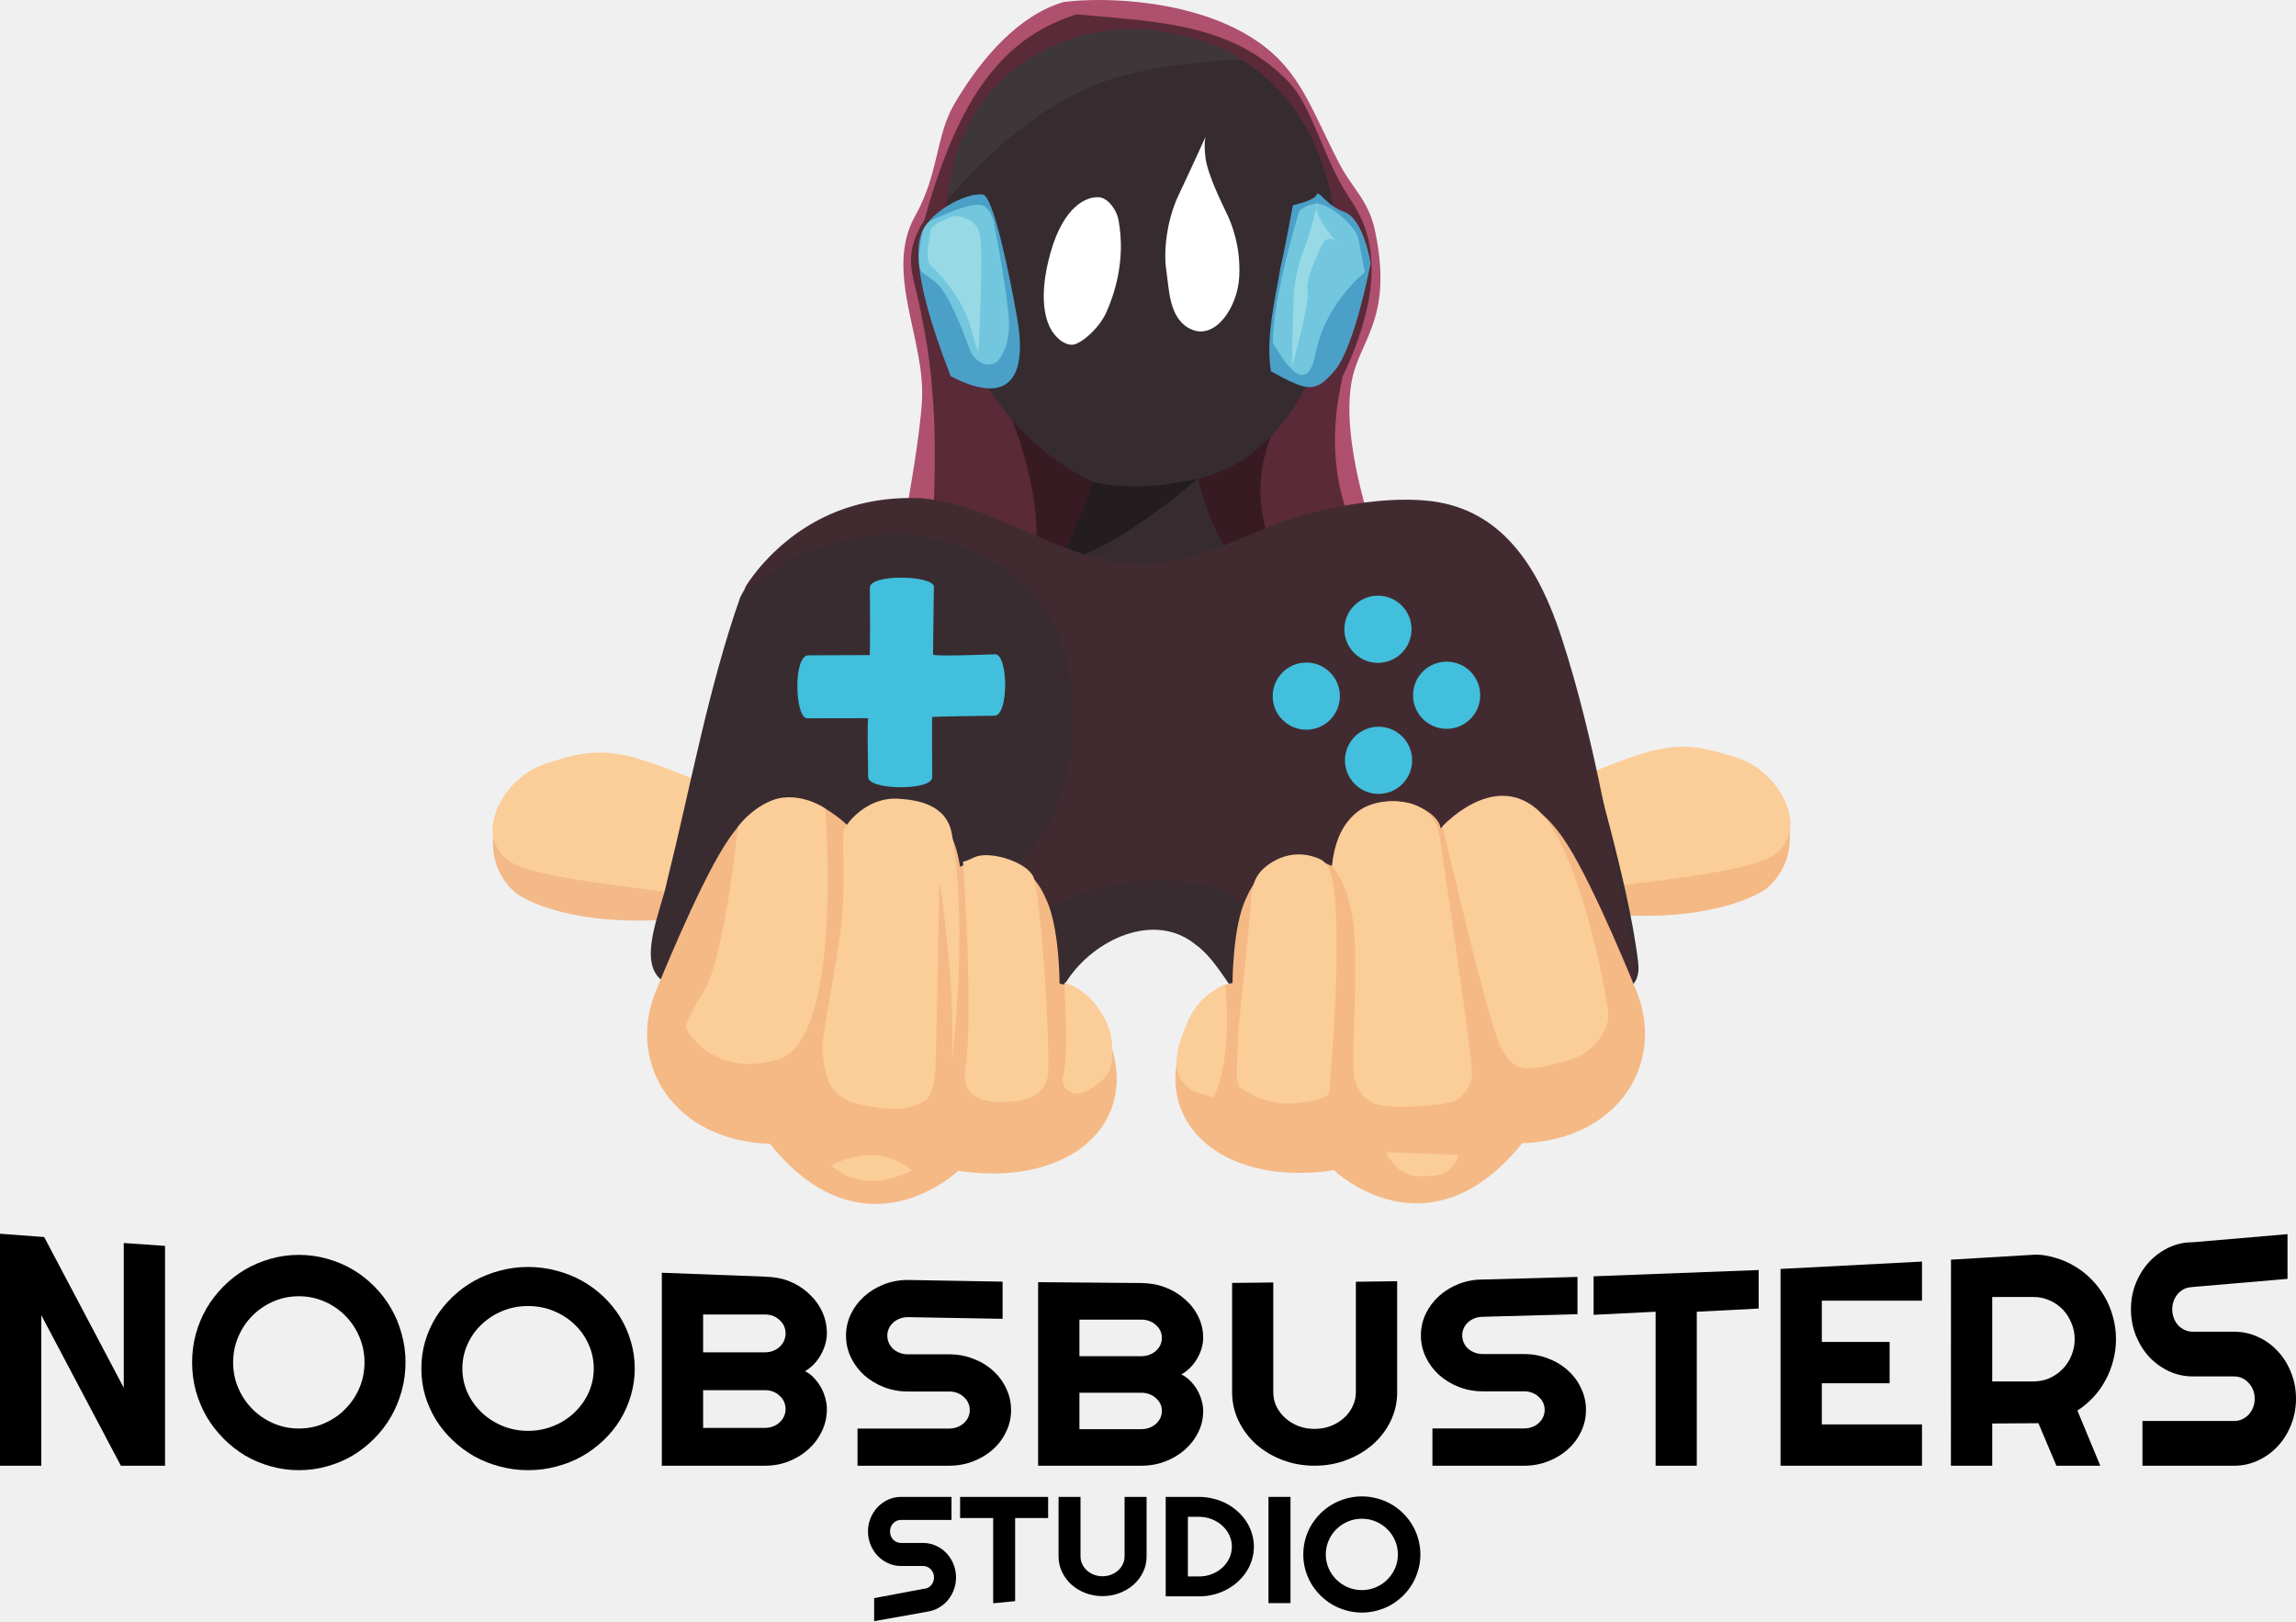
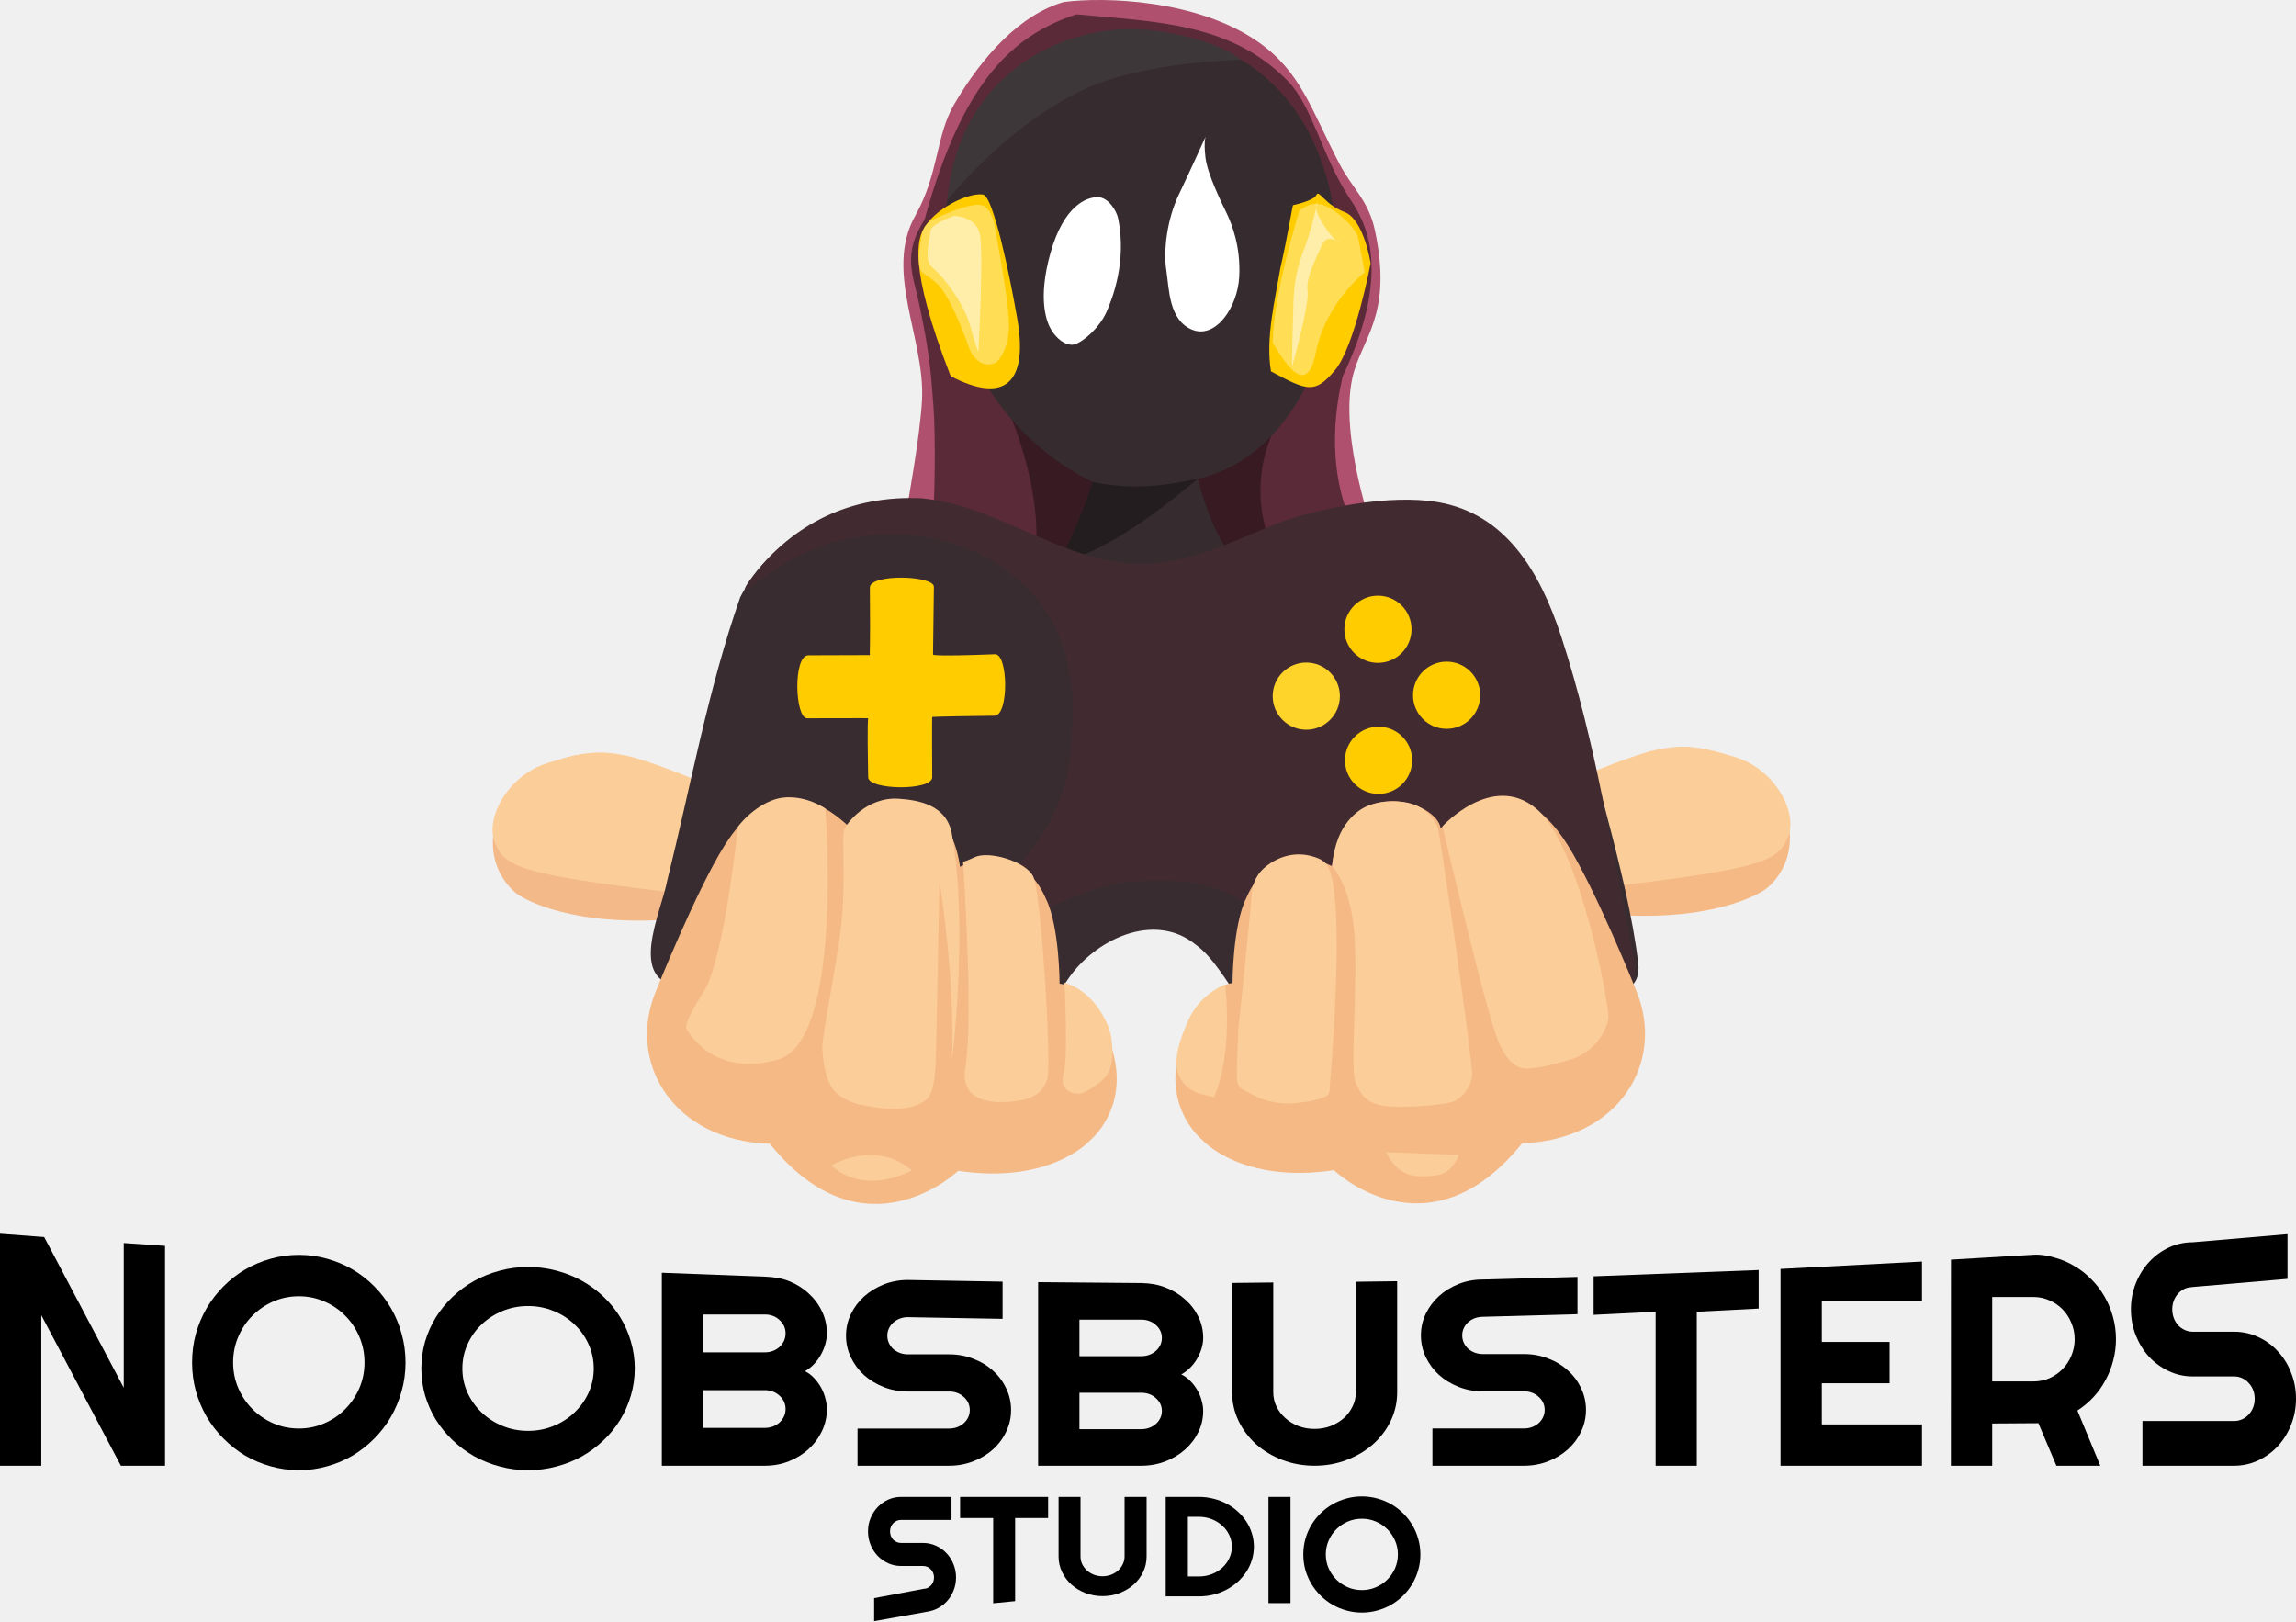
<svg xmlns="http://www.w3.org/2000/svg" xml:space="preserve" id="svg5" version="1.1" viewBox="-101 -249 329.799 232.851" height="232.851mm" width="329.799mm">
  <defs id="defs2">
    <rect x="398.255" y="412.737" width="941.33" height="264.297" id="rect3027" />
    <rect x="63.359" y="105.9" width="1435.529" height="249.815" id="rect2917" />
    <rect x="318.604" y="887.023" width="1522.421" height="398.255" id="rect452" />
  </defs>
  <g id="layer10" transform="translate(-95.70565,-71.60695)" style="display:inline">
    <g aria-label="STUDIO" transform="matrix(0.2645833,0,0,0.2645833,13.4737,-76.51705)" id="text3025" style="font-size:85.333px;font-family:Righteous;-inkscape-font-specification:Righteous;white-space:pre;shape-inside:url(#rect3027);fill:#000000;fill-opacity:1">
      <path d="m 400.298,450.067 c 0,-2.585 0.472,-5.009 1.417,-7.275 0.944,-2.265 2.222,-4.24 3.833,-5.924 1.639,-1.713 3.542,-3.064 5.708,-4.051 2.167,-0.987 4.486,-1.481 6.958,-1.481 h 27.417 v 12.502 h -27.417 c -0.833,0 -1.611,0.16 -2.333,0.479 -0.722,0.319 -1.361,0.77 -1.917,1.35 -0.528,0.552 -0.944,1.205 -1.25,1.96 -0.306,0.755 -0.458,1.568 -0.458,2.439 0,0.871 0.153,1.699 0.458,2.483 0.306,0.755 0.722,1.423 1.25,2.004 0.556,0.552 1.194,0.987 1.917,1.307 0.722,0.319 1.5,0.479 2.333,0.479 h 11.958 c 2.472,0 4.792,0.494 6.958,1.481 2.194,0.958 4.097,2.294 5.708,4.008 1.639,1.684 2.917,3.674 3.833,5.968 0.944,2.265 1.417,4.69 1.417,7.275 0,2.585 -0.472,5.009 -1.417,7.275 -0.917,2.265 -2.194,4.254 -3.833,5.968 -1.611,1.684 -3.514,3.02 -5.708,4.008 -2.167,0.987 -4.524,1.328 -6.958,1.761 l -26.542,4.72 V 486.3 l 26.542,-5 c 0.819,-0.154 1.611,-0.16 2.333,-0.479 0.722,-0.319 1.347,-0.755 1.875,-1.307 0.556,-0.581 0.986,-1.249 1.292,-2.004 0.306,-0.755 0.458,-1.568 0.458,-2.439 0,-0.871 -0.153,-1.684 -0.458,-2.439 -0.306,-0.755 -0.736,-1.408 -1.292,-1.96 -0.528,-0.581 -1.153,-1.031 -1.875,-1.35 -0.722,-0.319 -1.5,-0.479 -2.333,-0.479 h -11.958 c -2.472,0 -4.792,-0.494 -6.958,-1.481 -2.167,-0.987 -4.069,-2.323 -5.708,-4.008 -1.611,-1.713 -2.889,-3.703 -3.833,-5.968 -0.944,-2.294 -1.417,-4.734 -1.417,-7.318 z" id="path3037" style="fill:#000000;fill-opacity:1;stroke-width:1.022" />
      <path d="m 480.172,487.926 -11.917,1.16 V 442.814 H 450.298 v -11.478 h 47.792 v 11.478 h -17.917 z" id="path3039" style="fill:#000000;fill-opacity:1;stroke-width:0.98" />
      <path d="m 551.547,463.678 q 0,4.47 -1.875,8.414 -1.875,3.907 -5.125,6.837 -3.25,2.892 -7.625,4.583 -4.333,1.69 -9.292,1.69 -4.958,0 -9.333,-1.69 -4.333,-1.69 -7.583,-4.583 -3.208,-2.93 -5.083,-6.837 -1.875,-3.944 -1.875,-8.414 v -32.343 h 11.917 v 32.343 q 0,2.216 0.917,4.17 0.958,1.953 2.583,3.418 1.625,1.465 3.792,2.329 2.208,0.826 4.667,0.826 2.458,0 4.625,-0.826 2.208,-0.864 3.833,-2.329 1.625,-1.465 2.542,-3.418 0.958,-1.953 0.958,-4.17 v -32.343 h 11.958 z" id="path3041" style="fill:#000000;fill-opacity:1;stroke-width:0.949" />
      <path d="m 609.797,458.339 q 0,3.728 -1.083,7.193 -1.042,3.427 -3,6.44 -1.958,2.975 -4.667,5.461 -2.708,2.448 -6.042,4.218 -3.333,1.77 -7.167,2.749 -3.792,0.942 -7.917,0.942 h -18 v -54.006 h 18 q 4.125,0 7.917,0.979 3.833,0.942 7.167,2.712 3.333,1.77 6.042,4.256 2.708,2.448 4.667,5.461 1.958,2.975 3,6.44 1.083,3.427 1.083,7.156 z m -11.958,0 q 0,-3.352 -1.417,-6.289 -1.375,-2.938 -3.833,-5.122 -2.417,-2.222 -5.708,-3.502 -3.25,-1.28 -6.958,-1.28 h -5.958 v 32.388 h 5.958 q 3.708,0 6.958,-1.243 3.292,-1.28 5.708,-3.465 2.458,-2.222 3.833,-5.16 1.417,-2.975 1.417,-6.327 z" id="path3043" style="fill:#000000;fill-opacity:1;stroke-width:0.951" />
      <path d="M 629.672,489.006 H 617.714 v -57.67 h 11.958 z" id="path3045" style="fill:#000000;fill-opacity:1;stroke-width:0.982" />
      <path d="m 700.184,462.58 q 0,4.338 -1.157,8.378 -1.114,3.998 -3.172,7.528 -2.057,3.487 -4.972,6.379 -2.915,2.892 -6.429,4.976 -3.515,2.041 -7.587,3.147 -4.072,1.148 -8.444,1.148 -4.372,0 -8.444,-1.148 -4.029,-1.106 -7.587,-3.147 -3.515,-2.084 -6.429,-4.976 -2.915,-2.892 -5.015,-6.379 -2.057,-3.53 -3.215,-7.528 -1.114,-4.04 -1.114,-8.378 0,-4.338 1.114,-8.378 1.157,-4.04 3.215,-7.528 2.1,-3.487 5.015,-6.379 2.915,-2.892 6.429,-4.933 3.558,-2.041 7.587,-3.147 4.072,-1.148 8.444,-1.148 4.372,0 8.444,1.148 4.072,1.106 7.587,3.147 3.515,2.041 6.429,4.933 2.915,2.892 4.972,6.379 2.057,3.487 3.172,7.528 1.157,4.04 1.157,8.378 z m -12.216,0 q 0,-3.998 -1.543,-7.528 -1.543,-3.573 -4.201,-6.167 -2.615,-2.637 -6.215,-4.168 -3.558,-1.531 -7.587,-1.531 -4.072,0 -7.63,1.531 -3.558,1.531 -6.215,4.168 -2.657,2.594 -4.201,6.167 -1.543,3.53 -1.543,7.528 0,3.998 1.543,7.528 1.543,3.487 4.201,6.124 2.657,2.637 6.215,4.168 3.558,1.531 7.63,1.531 4.029,0 7.587,-1.531 3.6,-1.531 6.215,-4.168 2.657,-2.637 4.201,-6.124 1.543,-3.53 1.543,-7.528 z" id="path3047" style="fill:#000000;fill-opacity:1;stroke-width:1.025" />
    </g>
    <g id="layer12" style="display:inline" />
    <g id="layer8" style="display:inline" transform="translate(26.82188,31.85099)">
      <g aria-label="NOOBSBUSTERS" transform="matrix(0.2645833,0,0,0.2645833,-51.62926,-65.60923)" id="text2915" style="font-size:160px;font-family:Righteous;-inkscape-font-specification:Righteous;white-space:pre;shape-inside:url(#rect2917);fill:#000000;fill-opacity:1">
        <path d="M 163.359,252.806 H 139.375 l -43.203,-81.719 v 81.719 H 73.75 V 126.868 l 23.984,1.8 43.203,81.806 v -78.566 l 22.422,1.56 z" id="path2989" style="fill:#000000;fill-opacity:1;stroke-width:1.053" />
        <path d="m 293.906,196.749 q 0,8.039 -2.109,15.526 -2.031,7.408 -5.781,13.95 -3.75,6.463 -9.062,11.822 -5.312,5.359 -11.719,9.221 -6.406,3.783 -13.828,5.832 -7.422,2.128 -15.391,2.128 -7.969,0 -15.391,-2.128 -7.344,-2.049 -13.828,-5.832 -6.406,-3.862 -11.719,-9.221 -5.312,-5.359 -9.141,-11.822 -3.75,-6.541 -5.859,-13.95 -2.031,-7.487 -2.031,-15.526 0,-8.039 2.031,-15.526 2.109,-7.487 5.859,-13.95 3.828,-6.463 9.141,-11.822 5.312,-5.359 11.719,-9.142 6.484,-3.783 13.828,-5.832 7.422,-2.128 15.391,-2.128 7.969,0 15.391,2.128 7.422,2.049 13.828,5.832 6.406,3.783 11.719,9.142 5.312,5.359 9.062,11.822 3.75,6.463 5.781,13.95 2.109,7.487 2.109,15.526 z m -22.266,0 q 0,-7.408 -2.812,-13.95 -2.812,-6.62 -7.656,-11.428 -4.766,-4.886 -11.328,-7.724 -6.484,-2.837 -13.828,-2.837 -7.422,0 -13.906,2.837 -6.484,2.837 -11.328,7.724 -4.844,4.808 -7.656,11.428 -2.812,6.541 -2.812,13.95 0,7.408 2.812,13.95 2.812,6.463 7.656,11.349 4.844,4.886 11.328,7.724 6.484,2.837 13.906,2.837 7.344,0 13.828,-2.837 6.562,-2.837 11.328,-7.724 4.844,-4.886 7.656,-11.349 2.812,-6.541 2.812,-13.95 z" id="path2991" style="fill:#000000;fill-opacity:1;stroke-width:1.004" />
        <path d="m 418.359,200.033 q 0,7.587 -2.109,14.654 -2.031,6.992 -5.781,13.166 -3.75,6.1 -9.062,11.158 -5.312,5.058 -11.719,8.703 -6.406,3.571 -13.828,5.505 -7.422,2.008 -15.391,2.008 -7.969,0 -15.391,-2.008 -7.344,-1.934 -13.828,-5.505 -6.406,-3.645 -11.719,-8.703 -5.312,-5.058 -9.141,-11.158 -3.75,-6.174 -5.859,-13.166 Q 302.5,207.62 302.5,200.033 q 0,-7.587 2.031,-14.654 2.109,-7.067 5.859,-13.166 3.828,-6.1 9.141,-11.158 5.312,-5.058 11.719,-8.629 6.484,-3.571 13.828,-5.505 7.422,-2.008 15.391,-2.008 7.969,0 15.391,2.008 7.422,1.934 13.828,5.505 6.406,3.571 11.719,8.629 5.312,5.058 9.062,11.158 3.75,6.1 5.781,13.166 2.109,7.067 2.109,14.654 z m -22.266,0 q 0,-6.992 -2.812,-13.166 -2.812,-6.248 -7.656,-10.786 -4.766,-4.612 -11.328,-7.29 -6.484,-2.678 -13.828,-2.678 -7.422,0 -13.906,2.678 -6.484,2.678 -11.328,7.29 -4.844,4.538 -7.656,10.786 -2.812,6.174 -2.812,13.166 0,6.992 2.812,13.166 2.812,6.1 7.656,10.712 4.844,4.612 11.328,7.29 6.484,2.678 13.906,2.678 7.344,0 13.828,-2.678 6.562,-2.678 11.328,-7.29 4.844,-4.612 7.656,-10.712 2.812,-6.174 2.812,-13.166 z" id="path2993" style="fill:#000000;fill-opacity:1;stroke-width:0.976" />
        <path d="m 522.656,222.028 c 0,4.247 -0.885,8.231 -2.656,11.953 -1.771,3.722 -4.193,6.991 -7.266,9.806 -3.021,2.768 -6.562,4.963 -10.625,6.585 -4.062,1.622 -8.411,2.434 -13.047,2.434 H 433.047 V 148.045 l 56.016,2.12 c 4.632,0.175 8.984,0.811 13.047,2.434 4.062,1.622 7.604,3.841 10.625,6.657 3.073,2.768 5.495,6.012 7.266,9.734 1.771,3.722 2.656,7.706 2.656,11.953 0,1.909 -0.286,3.865 -0.859,5.869 -0.573,2.004 -1.38,3.937 -2.422,5.798 -1.042,1.861 -2.292,3.555 -3.75,5.082 -1.458,1.527 -3.073,2.791 -4.844,3.794 1.823,0.907 3.464,2.147 4.922,3.722 1.458,1.527 2.708,3.221 3.75,5.082 1.042,1.861 1.823,3.817 2.344,5.869 0.573,2.004 0.859,3.961 0.859,5.869 z m -67.188,10.235 h 33.594 c 1.562,0 3.021,-0.262 4.375,-0.787 1.354,-0.525 2.526,-1.241 3.516,-2.147 1.042,-0.954 1.849,-2.052 2.422,-3.293 0.573,-1.241 0.859,-2.577 0.859,-4.008 0,-1.432 -0.286,-2.768 -0.859,-4.008 -0.573,-1.241 -1.38,-2.314 -2.422,-3.221 -0.99,-0.954 -2.161,-1.694 -3.516,-2.219 -1.354,-0.525 -2.812,-0.787 -4.375,-0.787 h -33.594 z m 0,-41.013 h 33.594 c 1.562,0 3.021,-0.262 4.375,-0.787 1.354,-0.525 2.526,-1.241 3.516,-2.147 1.042,-0.954 1.849,-2.052 2.422,-3.293 0.573,-1.288 0.859,-2.648 0.859,-4.08 0,-1.432 -0.286,-2.768 -0.859,-4.008 -0.573,-1.241 -1.38,-2.314 -2.422,-3.221 -0.99,-0.954 -2.161,-1.694 -3.516,-2.219 -1.354,-0.525 -2.812,-0.787 -4.375,-0.787 h -33.594 z" id="path2995" style="fill:#000000;fill-opacity:1;stroke-width:0.957" />
        <path d="m 533.047,182.21 c 0,-4.172 0.885,-8.086 2.656,-11.742 1.771,-3.656 4.167,-6.844 7.188,-9.563 3.073,-2.766 6.641,-4.945 10.703,-6.539 4.062,-1.594 8.411,-2.391 13.047,-2.391 l 51.406,0.905 v 20.18 l -51.406,-0.905 c -1.562,-0.028 -3.021,0.258 -4.375,0.773 -1.354,0.516 -2.552,1.242 -3.594,2.18 -0.99,0.891 -1.771,1.945 -2.344,3.164 -0.573,1.219 -0.859,2.531 -0.859,3.938 0,1.406 0.286,2.742 0.859,4.008 0.573,1.219 1.354,2.297 2.344,3.234 1.042,0.891 2.24,1.594 3.594,2.109 1.354,0.516 2.812,0.773 4.375,0.773 h 22.422 c 4.635,0 8.984,0.797 13.047,2.391 4.115,1.547 7.682,3.703 10.703,6.469 3.073,2.719 5.469,5.93 7.188,9.633 1.771,3.656 2.656,7.571 2.656,11.742 0,4.172 -0.885,8.086 -2.656,11.743 -1.719,3.656 -4.115,6.867 -7.188,9.633 -3.021,2.719 -6.589,4.875 -10.703,6.469 -4.062,1.594 -8.411,2.391 -13.047,2.391 h -49.766 v -20.18 h 49.766 c 1.562,0 3.021,-0.258 4.375,-0.773 1.354,-0.516 2.526,-1.219 3.516,-2.109 1.042,-0.938 1.849,-2.016 2.422,-3.234 0.573,-1.219 0.859,-2.531 0.859,-3.938 0,-1.406 -0.286,-2.719 -0.859,-3.938 -0.573,-1.219 -1.38,-2.273 -2.422,-3.164 -0.99,-0.938 -2.161,-1.664 -3.516,-2.18 -1.354,-0.516 -2.812,-0.773 -4.375,-0.773 h -22.422 c -4.635,0 -8.984,-0.797 -13.047,-2.391 -4.062,-1.594 -7.63,-3.75 -10.703,-6.469 -3.021,-2.766 -5.417,-5.977 -7.188,-9.633 -1.771,-3.703 -2.656,-7.641 -2.656,-11.813 z" id="path2997" style="fill:#000000;fill-opacity:1;stroke-width:0.949" />
        <path d="m 726.953,223.074 c 0,4.102 -0.885,7.951 -2.656,11.547 -1.771,3.595 -4.193,6.753 -7.266,9.473 -3.021,2.674 -6.562,4.794 -10.625,6.361 -4.062,1.567 -8.411,2.351 -13.047,2.351 h -56.016 v -99.631 l 56.016,0.48 c 4.635,0.04 8.984,0.784 13.047,2.351 4.062,1.567 7.604,3.711 10.625,6.43 3.073,2.674 5.495,5.808 7.266,9.403 1.771,3.595 2.656,7.444 2.656,11.547 0,1.844 -0.286,3.734 -0.859,5.67 -0.573,1.936 -1.38,3.803 -2.422,5.601 -1.042,1.798 -2.292,3.434 -3.75,4.909 -1.458,1.475 -3.073,2.697 -4.844,3.665 1.823,0.876 3.464,2.074 4.922,3.595 1.458,1.475 2.708,3.111 3.75,4.909 1.042,1.798 1.823,3.688 2.344,5.67 0.573,1.936 0.859,3.826 0.859,5.67 z m -67.188,9.887 h 33.594 c 1.562,0 3.021,-0.254 4.375,-0.761 1.354,-0.507 2.526,-1.198 3.516,-2.074 1.042,-0.922 1.849,-1.982 2.422,-3.181 0.573,-1.198 0.859,-2.489 0.859,-3.872 0,-1.383 -0.286,-2.674 -0.859,-3.872 -0.573,-1.198 -1.38,-2.236 -2.422,-3.111 -0.99,-0.922 -2.161,-1.636 -3.516,-2.143 -1.354,-0.507 -2.812,-0.761 -4.375,-0.761 h -33.594 z m 0,-39.619 h 33.594 c 1.562,0 3.021,-0.254 4.375,-0.761 1.354,-0.507 2.526,-1.198 3.516,-2.074 1.042,-0.922 1.849,-1.982 2.422,-3.181 0.573,-1.245 0.859,-2.558 0.859,-3.941 0,-1.383 -0.286,-2.674 -0.859,-3.872 -0.573,-1.198 -1.38,-2.236 -2.422,-3.111 -0.99,-0.922 -2.161,-1.636 -3.516,-2.143 -1.354,-0.507 -2.812,-0.761 -4.375,-0.761 h -33.594 z" id="path2999" style="fill:#000000;fill-opacity:1;stroke-width:0.941" />
        <path d="m 832.266,212.899 c 0,5.525 -1.172,10.725 -3.516,15.6 -2.344,4.829 -5.547,9.054 -9.609,12.675 -4.062,3.575 -8.828,6.407 -14.297,8.497 -5.417,2.089 -11.224,3.134 -17.422,3.134 -6.198,0 -12.031,-1.045 -17.5,-3.134 -5.417,-2.089 -10.156,-4.922 -14.219,-8.497 -4.01,-3.622 -7.188,-7.847 -9.531,-12.675 -2.344,-4.875 -3.516,-10.075 -3.516,-15.6 V 153.575 L 765,153.335 v 59.564 c 0,2.739 0.573,5.316 1.719,7.731 1.198,2.414 2.812,4.527 4.844,6.338 2.031,1.811 4.401,3.25 7.109,4.318 2.76,1.021 5.677,1.532 8.75,1.532 3.073,0 5.964,-0.511 8.672,-1.532 2.76,-1.068 5.156,-2.507 7.188,-4.318 2.031,-1.811 3.62,-3.923 4.766,-6.338 1.198,-2.414 1.797,-4.991 1.797,-7.731 v -59.964 l 22.422,-0.283 z" id="path3001" style="fill:#000000;fill-opacity:1;stroke-width:0.944" />
        <path d="m 845.156,182.038 c 0,-4.182 0.885,-8.106 2.656,-11.771 1.771,-3.665 4.167,-6.861 7.188,-9.586 3.073,-2.772 6.641,-4.957 10.703,-6.555 4.062,-1.598 8.411,-2.397 13.047,-2.397 l 51.406,-1.414 v 20.229 L 878.75,171.959 c -1.562,0.043 -3.021,0.258 -4.375,0.775 -1.354,0.517 -2.552,1.245 -3.594,2.185 -0.99,0.893 -1.771,1.95 -2.344,3.172 -0.573,1.222 -0.859,2.537 -0.859,3.947 0,1.41 0.286,2.749 0.859,4.018 0.573,1.222 1.354,2.303 2.344,3.242 1.042,0.893 2.24,1.598 3.594,2.115 1.354,0.517 2.812,0.775 4.375,0.775 h 22.422 c 4.635,0 8.984,0.799 13.047,2.397 4.115,1.551 7.682,3.712 10.703,6.485 3.073,2.725 5.469,5.944 7.188,9.656 1.771,3.665 2.656,7.589 2.656,11.771 0,4.182 -0.885,8.106 -2.656,11.771 -1.719,3.665 -4.115,6.884 -7.188,9.656 -3.021,2.725 -6.589,4.887 -10.703,6.485 -4.062,1.598 -8.411,2.396 -13.047,2.396 h -49.766 v -20.229 h 49.766 c 1.562,0 3.021,-0.258 4.375,-0.775 1.354,-0.517 2.526,-1.222 3.516,-2.115 1.042,-0.94 1.849,-2.021 2.422,-3.242 0.573,-1.222 0.859,-2.537 0.859,-3.947 0,-1.41 -0.286,-2.725 -0.859,-3.947 -0.573,-1.222 -1.38,-2.279 -2.422,-3.172 -0.99,-0.94 -2.161,-1.668 -3.516,-2.185 -1.354,-0.517 -2.812,-0.775 -4.375,-0.775 H 878.75 c -4.635,0 -8.984,-0.799 -13.047,-2.396 -4.062,-1.598 -7.63,-3.759 -10.703,-6.485 -3.021,-2.772 -5.417,-5.991 -7.188,-9.656 -1.771,-3.712 -2.656,-7.659 -2.656,-11.842 z" id="path3003" style="fill:#000000;fill-opacity:1;stroke-width:0.95" />
        <path d="m 994.922,252.806 h -22.344 v -83.594 l -33.672,1.68 v -20.917 l 89.609,-3.4 v 20.917 l -33.594,1.72 z" id="path3005" style="fill:#000000;fill-opacity:1;stroke-width:0.966" />
        <path d="m 1117.188,252.806 h -76.797 V 145.979 l 76.797,-4.004 v 21.222 h -54.375 v 22.422 h 36.797 V 208.04 h -36.797 v 22.344 h 54.375 z" id="path3007" style="fill:#000000;fill-opacity:1" />
        <path d="m 1155.312,161.205 v 45.84 h 22.422 c 3.073,0 5.964,-0.586 8.672,-1.757 2.708,-1.225 5.078,-2.875 7.109,-4.951 2.031,-2.076 3.62,-4.499 4.766,-7.267 1.198,-2.822 1.797,-5.803 1.797,-8.944 0,-3.141 -0.599,-6.096 -1.797,-8.865 -1.146,-2.822 -2.734,-5.271 -4.766,-7.347 -2.031,-2.076 -4.401,-3.7 -7.109,-4.872 -2.708,-1.225 -5.599,-1.837 -8.672,-1.837 z m 0,91.6 h -22.422 l 0.04,-111.859 44.804,-2.662 c 4.107,-0.244 8.073,0.559 11.875,1.677 3.802,1.065 7.344,2.609 10.625,4.632 3.333,1.97 6.354,4.366 9.062,7.187 2.76,2.769 5.104,5.856 7.031,9.264 1.979,3.407 3.49,7.054 4.531,10.941 1.094,3.887 1.641,7.933 1.641,12.139 0,3.94 -0.495,7.773 -1.484,11.5 -0.938,3.727 -2.318,7.267 -4.141,10.621 -1.771,3.354 -3.958,6.442 -6.562,9.264 -2.604,2.822 -5.521,5.271 -8.75,7.347 l 12.422,29.948 h -23.828 l -9.766,-23.08 -25.078,0.16 z" id="path3009" style="fill:#000000;fill-opacity:1;stroke-width:1.011" />
        <path d="m 1230.625,167.871 c 0,-5.019 0.885,-9.729 2.656,-14.128 1.771,-4.399 4.167,-8.234 7.188,-11.505 3.073,-3.327 6.641,-5.95 10.703,-7.867 4.062,-1.918 8.411,-2.876 13.047,-2.876 l 51.406,-4.4 v 24.279 l -51.406,4.4 c -1.557,0.133 -3.021,0.31 -4.375,0.931 -1.354,0.62 -2.552,1.495 -3.594,2.623 -0.99,1.072 -1.771,2.341 -2.344,3.807 -0.573,1.466 -0.859,3.045 -0.859,4.737 0,1.692 0.286,3.299 0.859,4.822 0.573,1.466 1.354,2.763 2.344,3.891 1.042,1.072 2.24,1.918 3.594,2.538 1.354,0.62 2.812,0.931 4.375,0.931 h 22.422 c 4.636,0 8.984,0.959 13.047,2.876 4.115,1.861 7.682,4.455 10.703,7.783 3.073,3.271 5.469,7.134 7.188,11.59 1.771,4.399 2.656,9.108 2.656,14.128 0,5.019 -0.885,9.729 -2.656,14.128 -1.719,4.399 -4.115,8.262 -7.188,11.59 -3.021,3.271 -6.588,5.865 -10.703,7.783 -4.062,1.918 -8.411,2.876 -13.047,2.876 H 1236.875 V 228.526 h 49.766 c 1.562,0 3.021,-0.31 4.375,-0.931 1.354,-0.62 2.526,-1.466 3.516,-2.538 1.042,-1.128 1.849,-2.425 2.422,-3.891 0.573,-1.466 0.859,-3.045 0.859,-4.737 0,-1.692 -0.286,-3.271 -0.859,-4.737 -0.573,-1.466 -1.38,-2.735 -2.422,-3.807 -0.99,-1.128 -2.162,-2.002 -3.516,-2.623 -1.354,-0.62 -2.812,-0.931 -4.375,-0.931 h -22.422 c -4.636,0 -8.984,-0.959 -13.047,-2.876 -4.062,-1.918 -7.63,-4.512 -10.703,-7.783 -3.021,-3.327 -5.417,-7.191 -7.188,-11.59 -1.771,-4.455 -2.656,-9.193 -2.656,-14.212 z" id="path3011" style="fill:#000000;fill-opacity:1;stroke-width:1.041" />
      </g>
    </g>
    <g id="layer11" style="display:inline" />
  </g>
  <g id="g335" style="display:inline" transform="matrix(-1,0,0,1,-55.08508,-328.8679)">
    <path style="display:inline;fill:#f5b986;fill-opacity:1;stroke-width:0.265" d="m -182.854,192.334 c 0,0 -5.604,-3.654 -9.989,-4.629 -4.385,-0.975 -8.223,0.426 -8.223,0.426 0,0 -7.322,1.885 -9.38,7.918 -2.68,7.857 2.802,11.573 2.802,11.573 0,0 5.969,4.385 20.282,3.715" id="path333" />
    <path style="display:inline;fill:#f3b988;fill-opacity:1;stroke-width:0.265" d="m -53.208,193.023 c 0,0 5.604,-3.654 9.989,-4.629 4.385,-0.975 8.223,0.426 8.223,0.426 0,0 7.322,1.885 9.38,7.918 2.68,7.857 -2.802,11.573 -2.802,11.573 0,0 -5.969,4.385 -20.282,3.715" id="path281" />
    <path style="display:inline;fill:#fbcd99;fill-opacity:1;stroke-width:0.265" d="m -53.746,191.786 c 0,0 6.589,-2.757 9.743,-3.395 3.742,-0.757 5.929,-0.585 11.274,1.069 5.707,1.767 8.958,7.925 7.58,11.37 -1.378,3.445 -3.187,4.565 -24.894,7.149" id="path5625" />
    <path style="display:inline;fill:#fbcd99;fill-opacity:1;stroke-width:0.265" d="m -182.347,190.943 c 0,0 -6.589,-2.757 -9.743,-3.395 -3.742,-0.757 -5.929,-0.585 -11.274,1.069 -5.707,1.767 -8.958,7.925 -7.58,11.37 1.378,3.445 3.187,4.565 24.894,7.149" id="path5623" />
  </g>
  <g id="layer2" style="display:inline" transform="translate(-107.2762,-328.8679)">
    <g id="g9693" style="display:inline" transform="translate(65.13886,-3.831698)">
      <path style="display:inline;fill:#ae506e;fill-opacity:1;stroke-width:0.265" d="m 71.445,156.473 c 0,0 1.871,-10.19 2.132,-15.349 0.446,-8.806 -5.484,-18.407 -0.975,-26.434 3.429,-6.103 2.913,-11.429 5.604,-16.029 4.082,-6.978 9.51,-12.87 15.714,-14.669 5.968,-0.784 19.212,-0.338 27.909,5.707 6.18,4.296 7.647,9.733 11.725,17.569 1.779,3.419 4.164,5.234 5.072,9.493 2.641,12.379 -1.968,15.553 -3.228,21.196 -1.927,8.629 3.167,22.719 3.167,22.719 0,0 -33.987,9.745 -34.23,9.502 -0.244,-0.244 -32.89,-13.704 -32.89,-13.704 z" id="path348" />
      <path style="display:inline;fill:#5a2a38;fill-opacity:1;stroke-width:0.265" d="m 75.221,156.473 c 0.122,-0.609 0.357,-9.382 0,-14.374 -0.355,-4.971 -0.602,-7.903 -2.073,-14.835 -0.917,-4.319 -2.386,-6.998 0.794,-12.025 5.543,-20.282 12.973,-26.556 21.805,-29.479 11.237,1.068 22.186,1.141 30.407,9.612 3.498,3.605 4.867,10.685 8.696,16.579 1.825,2.809 6.856,9.614 -0.853,25.825 -3.862,16.587 3.654,25.094 3.654,25.094 l -31.307,9.014 -31.124,-15.105 z" id="path2365" />
      <path style="display:inline;fill:#381a23;fill-opacity:1;stroke-width:0.265" d="m 89.566,165.002 c 0,0 2.634,-8.861 -4.79,-25.146 -7.424,-16.285 32.187,-4.572 32.187,-4.572 l 9.306,3.37 c 0,0 3.867,-3.19 -0.334,3.434 -9.585,15.114 2.218,27.031 2.218,27.031 z" id="path18379" />
    </g>
    <g id="g8161" style="display:inline" transform="translate(65.13886,-3.831698)">
      <path style="display:inline;fill:#362c30;fill-opacity:1;stroke-width:0.265" d="m 93.114,165.038 c 0,0 4.01,-7.872 4.91,-12.145 -30.562,-15.084 -27.668,-65.182 6.03,-64.689 39.432,0.577 35.069,58.594 9.13,64.258 2.547,9.759 5.943,12.231 5.943,12.231 l -13.61,6.03 z" id="path5143" />
      <path style="display:inline;fill:#231d20;fill-opacity:1;stroke-width:0.265" d="m 98.031,152.909 c 5.757,1.227 10.616,0.515 15.151,-0.442 -14.408,12.142 -19.728,11.748 -19.728,11.748 0,0 3.567,-7.373 4.578,-11.307 z" id="path8163" />
      <path style="display:inline;fill:#3e373a;fill-opacity:1;stroke-width:0.265" d="m 77.218,112.441 c 0,0 8.346,-10.625 19.577,-15.883 8.723,-4.084 22.588,-4.268 22.588,-4.268 0,0 -3.076,-2.939 -12.381,-4.185 C 94.545,86.436 78.721,94.082 77.218,112.441 Z" id="path17641" />
      <g id="g17528" style="display:inline">
        <path style="fill:#ffffff;fill-opacity:1;stroke-width:0.265" d="m 99.004,112.031 c -1.729,-0.13 -5.044,1.17 -6.959,7.935 -1.916,6.765 -0.563,10.072 0.155,11.21 0.718,1.138 1.856,2.095 2.994,2.036 1.138,-0.06 3.822,-2.278 4.9,-4.742 0.821,-1.876 2.893,-7.111 1.676,-13.31 -0.25,-1.274 -1.46,-3.03 -2.766,-3.128 z" id="path17522" />
        <path style="fill:#ffffff;fill-opacity:1;stroke-width:0.265" d="m 114.337,103.276 c 0,0 -2.14,4.73 -3.877,8.382 -1.736,3.652 -2.215,8.082 -1.796,10.837 0.419,2.754 0.359,7.184 3.712,8.561 3.353,1.377 6.526,-3.173 6.765,-7.604 0.239,-4.43 -1.138,-7.723 -1.796,-9.1 -0.659,-1.377 -2.769,-5.613 -3.053,-8.023 -0.281,-2.379 0.045,-3.053 0.045,-3.053 z" id="path17524" />
      </g>
    </g>
-     <g id="g9689" style="display:inline" transform="translate(65.13886,-3.831698)">
-       <g id="g8156" style="display:inline">
-         <path style="display:inline;fill:#4ba0c8;fill-opacity:1;stroke-width:0.265" d="m 126.871,113.167 c 0,0 2.984,-0.609 3.35,-1.462 0.365,-0.853 1.218,1.401 4.02,2.436 2.802,1.035 3.776,7.37 3.776,7.37 0,0 -2.254,11.938 -5.116,15.349 -2.863,3.411 -3.898,3.045 -9.197,0.183 -0.81,-4.744 0.609,-10.415 1.34,-14.801 1.035,-4.507 1.766,-9.136 1.827,-9.075 z" id="path5475" />
-         <path style="display:inline;fill:#4ba0c8;fill-opacity:1;stroke-width:0.265" d="m 73.733,116.715 c -0.6,1.193 -2.326,4.91 3.962,21.017 7.58,3.962 11.198,1.206 9.561,-8.269 -1.061,-6.143 -3.431,-17.587 -4.92,-17.821 -2.117,-0.332 -7.108,2.098 -8.603,5.073 z" id="path8158" />
-       </g>
-       <g id="g13936" style="display:inline">
-         <path style="fill:#72c7de;fill-opacity:1;stroke-width:0.265" d="m 73.493,122.771 c 0,0 1.993,1.253 2.709,2.159 2.033,2.57 4.191,8.89 4.191,8.89 0,0 0.508,1.397 1.693,1.99 1.185,0.593 2.201,-0.085 2.201,-0.085 0,0 1.863,-1.651 1.778,-5.546 -0.085,-3.895 -1.99,-13.547 -1.99,-13.547 0,0 -0.219,-2.72 -1.743,-3.397 -1.524,-0.677 -6.466,1.666 -6.984,1.917 -0.582,0.282 -1.602,0.761 -1.856,2.539 -0.254,1.778 -0.674,3.672 0,5.08 0.674,1.408 0,3e-5 0,3e-5 z" id="path9750" />
-         <path style="display:inline;fill:#72c7de;fill-opacity:1;stroke-width:0.265" d="m 127.766,114.007 c 0,0 1.532,-1.481 3.327,-0.883 2.158,0.719 4.812,3.396 5.108,4.666 0.296,1.27 0.963,5.022 0.963,5.022 0,0 -5.631,4.403 -7.028,11.557 -1.397,7.155 -5.036,0.34 -6.181,-1.439 0.051,-6.908 3.81,-18.924 3.81,-18.924 z" id="path13931" />
-       </g>
-       <g id="g17517" style="display:inline">
-         <path style="fill:#97d9e5;fill-opacity:1;stroke-width:0.265" d="m 78.191,114.711 c 0,0 -3.413,1.138 -3.413,2.215 0,1.078 -1.138,4.071 0.359,5.269 1.497,1.197 4.43,5.029 5.328,8.202 0.898,3.173 1.197,3.892 1.197,3.892 0,0 0.838,-14.668 0.18,-17.123 -0.659,-2.455 -3.652,-2.455 -3.652,-2.455 z" id="path13938" />
-         <path style="fill:#97d9e5;fill-opacity:1;stroke-width:0.265" d="m 126.745,136.325 c -0.06,-0.419 0.12,-7.604 0.18,-9.04 0.06,-1.437 0.12,-4.131 1.377,-7.364 1.257,-3.233 2.095,-7.244 2.095,-7.244 0,0 -0.838,0.718 0.838,3.293 1.676,2.574 2.335,2.634 2.335,2.634 0,0 -1.736,-1.497 -2.515,0.239 -0.778,1.736 -2.395,4.79 -2.095,6.646 0.299,1.856 -2.215,10.837 -2.215,10.837 z" id="path17513" />
-       </g>
+     <g id="g8156" style="display:inline;fill:#ffcc00" transform="translate(65.13886,-3.831698)">
+       <path style="display:inline;fill:#ffcc00;fill-opacity:1;stroke-width:0.265" d="m 126.871,113.167 c 0,0 2.984,-0.609 3.35,-1.462 0.365,-0.853 1.218,1.401 4.02,2.436 2.802,1.035 3.776,7.37 3.776,7.37 0,0 -2.254,11.938 -5.116,15.349 -2.863,3.411 -3.898,3.045 -9.197,0.183 -0.81,-4.744 0.609,-10.415 1.34,-14.801 1.035,-4.507 1.766,-9.136 1.827,-9.075 z" id="path5475" />
+       <path style="display:inline;fill:#ffcc00;fill-opacity:1;stroke-width:0.265" d="m 73.733,116.715 c -0.6,1.193 -2.326,4.91 3.962,21.017 7.58,3.962 11.198,1.206 9.561,-8.269 -1.061,-6.143 -3.431,-17.587 -4.92,-17.821 -2.117,-0.332 -7.108,2.098 -8.603,5.073 z" id="path8158" />
+     </g>
+     <g id="g13936" style="display:inline;fill:#ffdd55" transform="translate(65.13886,-3.831698)">
+       <path style="fill:#ffdd55;fill-opacity:1;stroke-width:0.265" d="m 73.493,122.771 c 0,0 1.993,1.253 2.709,2.159 2.033,2.57 4.191,8.89 4.191,8.89 0,0 0.508,1.397 1.693,1.99 1.185,0.593 2.201,-0.085 2.201,-0.085 0,0 1.863,-1.651 1.778,-5.546 -0.085,-3.895 -1.99,-13.547 -1.99,-13.547 0,0 -0.219,-2.72 -1.743,-3.397 -1.524,-0.677 -6.466,1.666 -6.984,1.917 -0.582,0.282 -1.602,0.761 -1.856,2.539 -0.254,1.778 -0.674,3.672 0,5.08 0.674,1.408 0,3e-5 0,3e-5 z" id="path9750" />
+       <path style="display:inline;fill:#ffdd55;fill-opacity:1;stroke-width:0.265" d="m 127.766,114.007 c 0,0 1.532,-1.481 3.327,-0.883 2.158,0.719 4.812,3.396 5.108,4.666 0.296,1.27 0.963,5.022 0.963,5.022 0,0 -5.631,4.403 -7.028,11.557 -1.397,7.155 -5.036,0.34 -6.181,-1.439 0.051,-6.908 3.81,-18.924 3.81,-18.924 z" id="path13931" />
+     </g>
+     <g id="g17517" style="display:inline;fill:#ffeeaa" transform="translate(65.13886,-3.831698)">
+       <path style="fill:#ffeeaa;fill-opacity:1;stroke-width:0.265" d="m 78.191,114.711 c 0,0 -3.413,1.138 -3.413,2.215 0,1.078 -1.138,4.071 0.359,5.269 1.497,1.197 4.43,5.029 5.328,8.202 0.898,3.173 1.197,3.892 1.197,3.892 0,0 0.838,-14.668 0.18,-17.123 -0.659,-2.455 -3.652,-2.455 -3.652,-2.455 z" id="path13938" />
+       <path style="fill:#ffeeaa;fill-opacity:1;stroke-width:0.265" d="m 126.745,136.325 c -0.06,-0.419 0.12,-7.604 0.18,-9.04 0.06,-1.437 0.12,-4.131 1.377,-7.364 1.257,-3.233 2.095,-7.244 2.095,-7.244 0,0 -0.838,0.718 0.838,3.293 1.676,2.574 2.335,2.634 2.335,2.634 0,0 -1.736,-1.497 -2.515,0.239 -0.778,1.736 -2.395,4.79 -2.095,6.646 0.299,1.856 -2.215,10.837 -2.215,10.837 z" id="path17513" />
    </g>
  </g>
  <g id="layer4" style="display:inline" transform="translate(-107.2762,-328.8679)">
    <path style="display:inline;fill:#382c30;fill-opacity:1;stroke-width:0.265" d="m 104.327,221.629 c -8.138,-0.616 -3.109,-10.532 -2.199,-15.332 3.378,-13.572 5.842,-27.436 10.477,-40.652 6.967,-13.556 25.847,-17.517 38.657,-10.149 7.692,3.806 16.333,7.615 25.061,5.163 11.688,-2.472 22.381,-10.519 34.828,-8.46 10.738,1.079 17.335,11.248 19.734,20.892 3.41,15.064 9.199,32.364 10.705,45.085 0.865,7.308 -10.909,3.633 -16.173,5.378 -10.919,2.031 -22.134,2.796 -33.185,4.185 -6.976,1.18 -9.187,-8.54 -14.142,-12.14 -6.034,-4.978 -14.74,-0.699 -18.507,5.064 -5.682,8.56 -16.886,10.898 -26.501,9.657 -10.052,-0.946 -19.637,-4.52 -28.755,-8.691 z" id="path5680" />
    <g id="layer5" style="display:inline">
      <path style="display:inline;fill:#422b30;fill-opacity:1;stroke-width:0.265" d="m 142.404,210.735 c 10.249,-3.685 17.678,-13.869 17.77,-24.807 0.881,-7.681 -0.67,-16.013 -6.341,-21.638 -9.5,-9.549 -25.853,-10.062 -36.593,-2.336 -1.941,1.218 -5.996,4.798 -2.73,0.548 5.657,-7.299 13.864,-11.575 24.211,-11.064 11.279,1.143 19.816,9.084 31.077,9.431 7.06,0.058 13.631,-3.228 19.881,-5.829 6.28,-2.249 16.248,-4.234 23.14,-3.049 9.655,1.66 14.613,9.813 17.728,19.35 5.025,15.384 7.335,31.2 10.592,47.039 0.182,7.028 -7.62,2.894 -11.638,2.723 -13.659,-2.178 -27.353,-4.164 -40.927,-6.837 -2.693,-6.935 -11.145,-8.299 -17.701,-7.846 -9.36,-0.131 -16.787,6.507 -25.71,8.21 -0.92,-1.298 -1.839,-2.597 -2.759,-3.895 z" id="path8798" />
    </g>
    <g id="layer6" style="display:inline">
-       <path style="display:inline;fill:#41bfdc;fill-opacity:1;stroke-width:0.265" d="m 131.224,173.959 c -0.061,-0.548 0.088,0.021 0,-9.684 -0.018,-2.032 9.219,-1.766 9.197,-0.122 -0.132,9.833 -0.122,9.745 -0.122,9.745 0,0 -0.019,0.289 8.893,-0.061 1.91,-0.075 2.021,8.806 -0.061,8.832 -8.889,0.108 -8.953,0.183 -8.953,0.183 0,0 -0.05,-0.029 0,8.649 0.011,1.969 -9.161,1.878 -9.197,0 -0.163,-8.45 0,-8.466 0,-8.466 0,0 0.278,-0.034 -8.761,0.002 -1.77,0.007 -2.055,-9.042 0.173,-9.047 8.809,-0.018 8.832,-0.03 8.832,-0.03 z" id="path11606" />
-       <circle style="fill:#41bfdc;fill-opacity:1;stroke-width:0.265" id="path12613" cx="204.207" cy="170.251" r="4.824" />
-       <circle style="fill:#41bfdc;fill-opacity:1;stroke-width:0.265" id="circle12615" cx="214.07" cy="179.726" r="4.824" />
-       <circle style="fill:#41bfdc;fill-opacity:1;stroke-width:0.265" id="circle12617" cx="204.293" cy="189.072" r="4.824" />
-       <circle style="fill:#41bfdc;fill-opacity:1;stroke-width:0.265" id="circle12619" cx="193.913" cy="179.855" r="4.824" />
+       <path style="display:inline;fill:#ffcc00;fill-opacity:1;stroke-width:0.265" d="m 131.224,173.959 c -0.061,-0.548 0.088,0.021 0,-9.684 -0.018,-2.032 9.219,-1.766 9.197,-0.122 -0.132,9.833 -0.122,9.745 -0.122,9.745 0,0 -0.019,0.289 8.893,-0.061 1.91,-0.075 2.021,8.806 -0.061,8.832 -8.889,0.108 -8.953,0.183 -8.953,0.183 0,0 -0.05,-0.029 0,8.649 0.011,1.969 -9.161,1.878 -9.197,0 -0.163,-8.45 0,-8.466 0,-8.466 0,0 0.278,-0.034 -8.761,0.002 -1.77,0.007 -2.055,-9.042 0.173,-9.047 8.809,-0.018 8.832,-0.03 8.832,-0.03 z" id="path11606" />
+       <circle style="fill:#ffcc00;fill-opacity:1;stroke-width:0.265" id="path12613" cx="204.207" cy="170.251" r="4.824" />
+       <circle style="fill:#ffcc00;fill-opacity:1;stroke-width:0.265" id="circle12615" cx="214.07" cy="179.726" r="4.824" />
+       <circle style="fill:#ffcc00;fill-opacity:1;stroke-width:0.265" id="circle12617" cx="204.293" cy="189.072" r="4.824" />
+       <circle style="fill:#ffd42a;fill-opacity:1;stroke-width:0.265" id="circle12619" cx="193.913" cy="179.855" r="4.824" />
    </g>
    <g id="layer7" style="display:inline" />
  </g>
  <g id="layer3" style="display:inline" transform="translate(-107.2762,-328.8679)">
    <path style="display:inline;fill:#f5b986;fill-opacity:1;stroke-width:0.265" d="m 197.876,247.946 c 0,0 13.493,12.955 27.047,-3.876 13.898,-0.441 20.663,-11.666 16.366,-21.965 0,0 -5.739,-14.338 -9.82,-20.845 -3.838,-6.12 -9.881,-10.508 -18.261,-2.412 -0.431,-3.876 -13.61,-8.269 -15.591,5.427 -4.479,-2.24 -9.82,-1.292 -12.318,4.565 -1.981,3.962 -1.981,12.231 -1.981,12.231 0,0 -4.479,0.086 -7.408,8.958 -2.929,8.872 3.101,13.61 3.101,13.61 0,0 5.599,6.288 18.864,4.307 z" id="path4107" />
    <path style="display:inline;fill:#f5b986;fill-opacity:1;stroke-width:0.265" d="m 143.917,248.033 c 0,0 -13.493,12.955 -27.047,-3.876 -13.898,-0.441 -20.663,-11.666 -16.366,-21.965 0,0 5.739,-14.338 9.82,-20.845 3.838,-6.12 9.881,-10.508 18.261,-2.412 0.431,-3.876 13.61,-8.269 15.591,5.427 4.479,-2.24 9.82,-1.292 12.318,4.565 1.981,3.962 1.981,12.231 1.981,12.231 0,0 4.479,0.086 7.408,8.958 2.929,8.872 -3.101,13.61 -3.101,13.61 0,0 -5.599,6.288 -18.864,4.307 z" id="path4163" />
    <path style="fill:#fbcd99;fill-opacity:1;stroke-width:0.265" d="m 205.391,245.362 10.423,0.388 c 0,0 -0.783,2.77 -3.553,2.981 -2.23,0.17 -3.749,0.238 -5.338,-1.204 -1,-0.907 -1.531,-2.165 -1.531,-2.165 z" id="path5627" />
    <path style="fill:#fbcd99;fill-opacity:1;stroke-width:0.265" d="m 125.693,247.257 c 0,0 6.288,-3.768 11.564,0.711 -4.328,2.24 -8.807,1.917 -11.564,-0.711 z" id="path5629" />
    <path style="fill:#fbcd99;fill-opacity:1;stroke-width:0.265" d="m 225.826,233.343 c -0.197,-0.032 -2.368,0.518 -4.195,-3.563 -1.827,-4.081 -8.15,-31.235 -8.15,-31.235 0,0 7.124,-7.832 13.458,-2.533 6.334,5.299 10.497,28.347 10.375,29.992 -0.122,1.645 -1.899,5.146 -5.786,6.152 -3.03,0.784 -3.257,0.972 -5.703,1.188 z" id="path5631" />
    <path style="fill:#fbcd99;fill-opacity:1;stroke-width:0.265" d="m 197.599,204.269 c 0,0 2.832,2.771 3.259,10.324 0.426,7.553 -0.67,18.881 0.122,20.709 0.792,1.827 1.462,2.863 3.776,3.35 2.314,0.487 8.771,-0.061 10.05,-0.487 1.279,-0.426 2.802,-2.01 2.924,-3.898 0.122,-1.888 -4.69,-35.083 -4.934,-35.57 -0.104,-0.209 -1.06,-2.564 -3.726,-3.375 -1.882,-0.572 -5.172,-0.629 -7.42,0.87 -1.214,0.81 -2.399,2.19 -3.11,3.987 -0.463,1.171 -0.776,2.473 -0.941,4.091 z" id="path5633" />
    <path style="fill:#fbcd99;fill-opacity:1;stroke-width:0.265" d="m 184.153,227.74 c 0,0 -0.305,6.517 -0.183,7.248 0.122,0.731 0.244,1.157 1.218,1.584 0.975,0.426 3.289,2.193 7.553,1.705 4.264,-0.487 4.507,-1.279 4.507,-1.766 0,-0.487 1.949,-21.561 0.487,-29.784 -0.418,-2.353 -0.969,-3.125 -2.15,-3.594 -2.948,-1.171 -5.52,-0.307 -7.352,1.097 -1.16,0.889 -2.071,2.132 -2.193,4.446 -0.122,2.314 -1.888,19.064 -1.888,19.064 z" id="path5635" />
    <path style="fill:#fbcd99;fill-opacity:1;stroke-width:0.265" d="m 182.265,221.284 c 0,0 -3.611,1.255 -5.317,5.177 -0.977,2.244 -2.646,6.125 -0.944,8.568 1.477,2.121 3.036,1.866 4.617,2.456 2.863,-6.274 1.645,-16.202 1.645,-16.202 z" id="path5637" />
    <path style="fill:#fbcd99;fill-opacity:1;stroke-width:0.265" d="m 159.157,221.007 c 0,0 0.603,10.444 -0.108,13.071 -0.711,2.627 1.658,3.015 2.476,2.843 0.818,-0.172 3.338,-1.723 3.984,-3.036 0.646,-1.314 0.646,-3.166 0.409,-4.931 -0.237,-1.766 -2.261,-6.633 -6.762,-7.946 z" id="path5639" />
    <path style="fill:#fbcd99;fill-opacity:1;stroke-width:0.265" d="m 144.6,203.543 c 0,0 1.55,22.568 0.345,29.631 -1.206,7.063 8.743,4.565 8.743,4.565 0,0 2.498,-0.56 3.058,-3.101 0.56,-2.541 -0.948,-26.702 -2.067,-28.899 -1.12,-2.196 -6.374,-3.704 -8.398,-2.756 -2.024,0.948 -1.68,0.56 -1.68,0.56 z" id="path5641" />
    <path style="fill:#fbcd99;fill-opacity:1;stroke-width:0.265" d="m 143.007,232.313 c 0,0 2.412,-18.864 0,-32.646 -0.744,-4.249 -4.876,-4.884 -7.612,-5.075 -4.662,-0.326 -7.633,3.638 -7.886,4.522 -0.365,1.279 0.305,7.674 -0.426,13.887 -0.731,6.213 -2.802,15.775 -2.68,17.541 0.122,1.766 0.434,5.153 2.254,6.517 1.645,1.233 2.984,1.462 4.081,1.645 1.096,0.183 5.979,1.241 8.573,-0.883 0.996,-0.816 1.249,-3.03 1.355,-5.086 0.105,-2.022 0.548,-26.373 0.548,-26.373 0,0 2.308,14.017 1.794,25.951 z" id="path5643" />
    <path style="fill:#fbcd99;fill-opacity:1;stroke-width:0.265" d="m 112.266,198.611 c 0,0 -1.934,19.14 -4.979,23.83 -3.045,4.69 -2.375,5.238 -2.375,5.238 0,0 3.594,7.065 13.095,4.385 9.502,-2.68 6.809,-36.072 6.809,-36.072 0,0 -2.737,-1.95 -6.097,-1.557 -2.106,0.246 -4.66,1.874 -6.452,4.175 z" id="path5645" />
  </g>
</svg>
